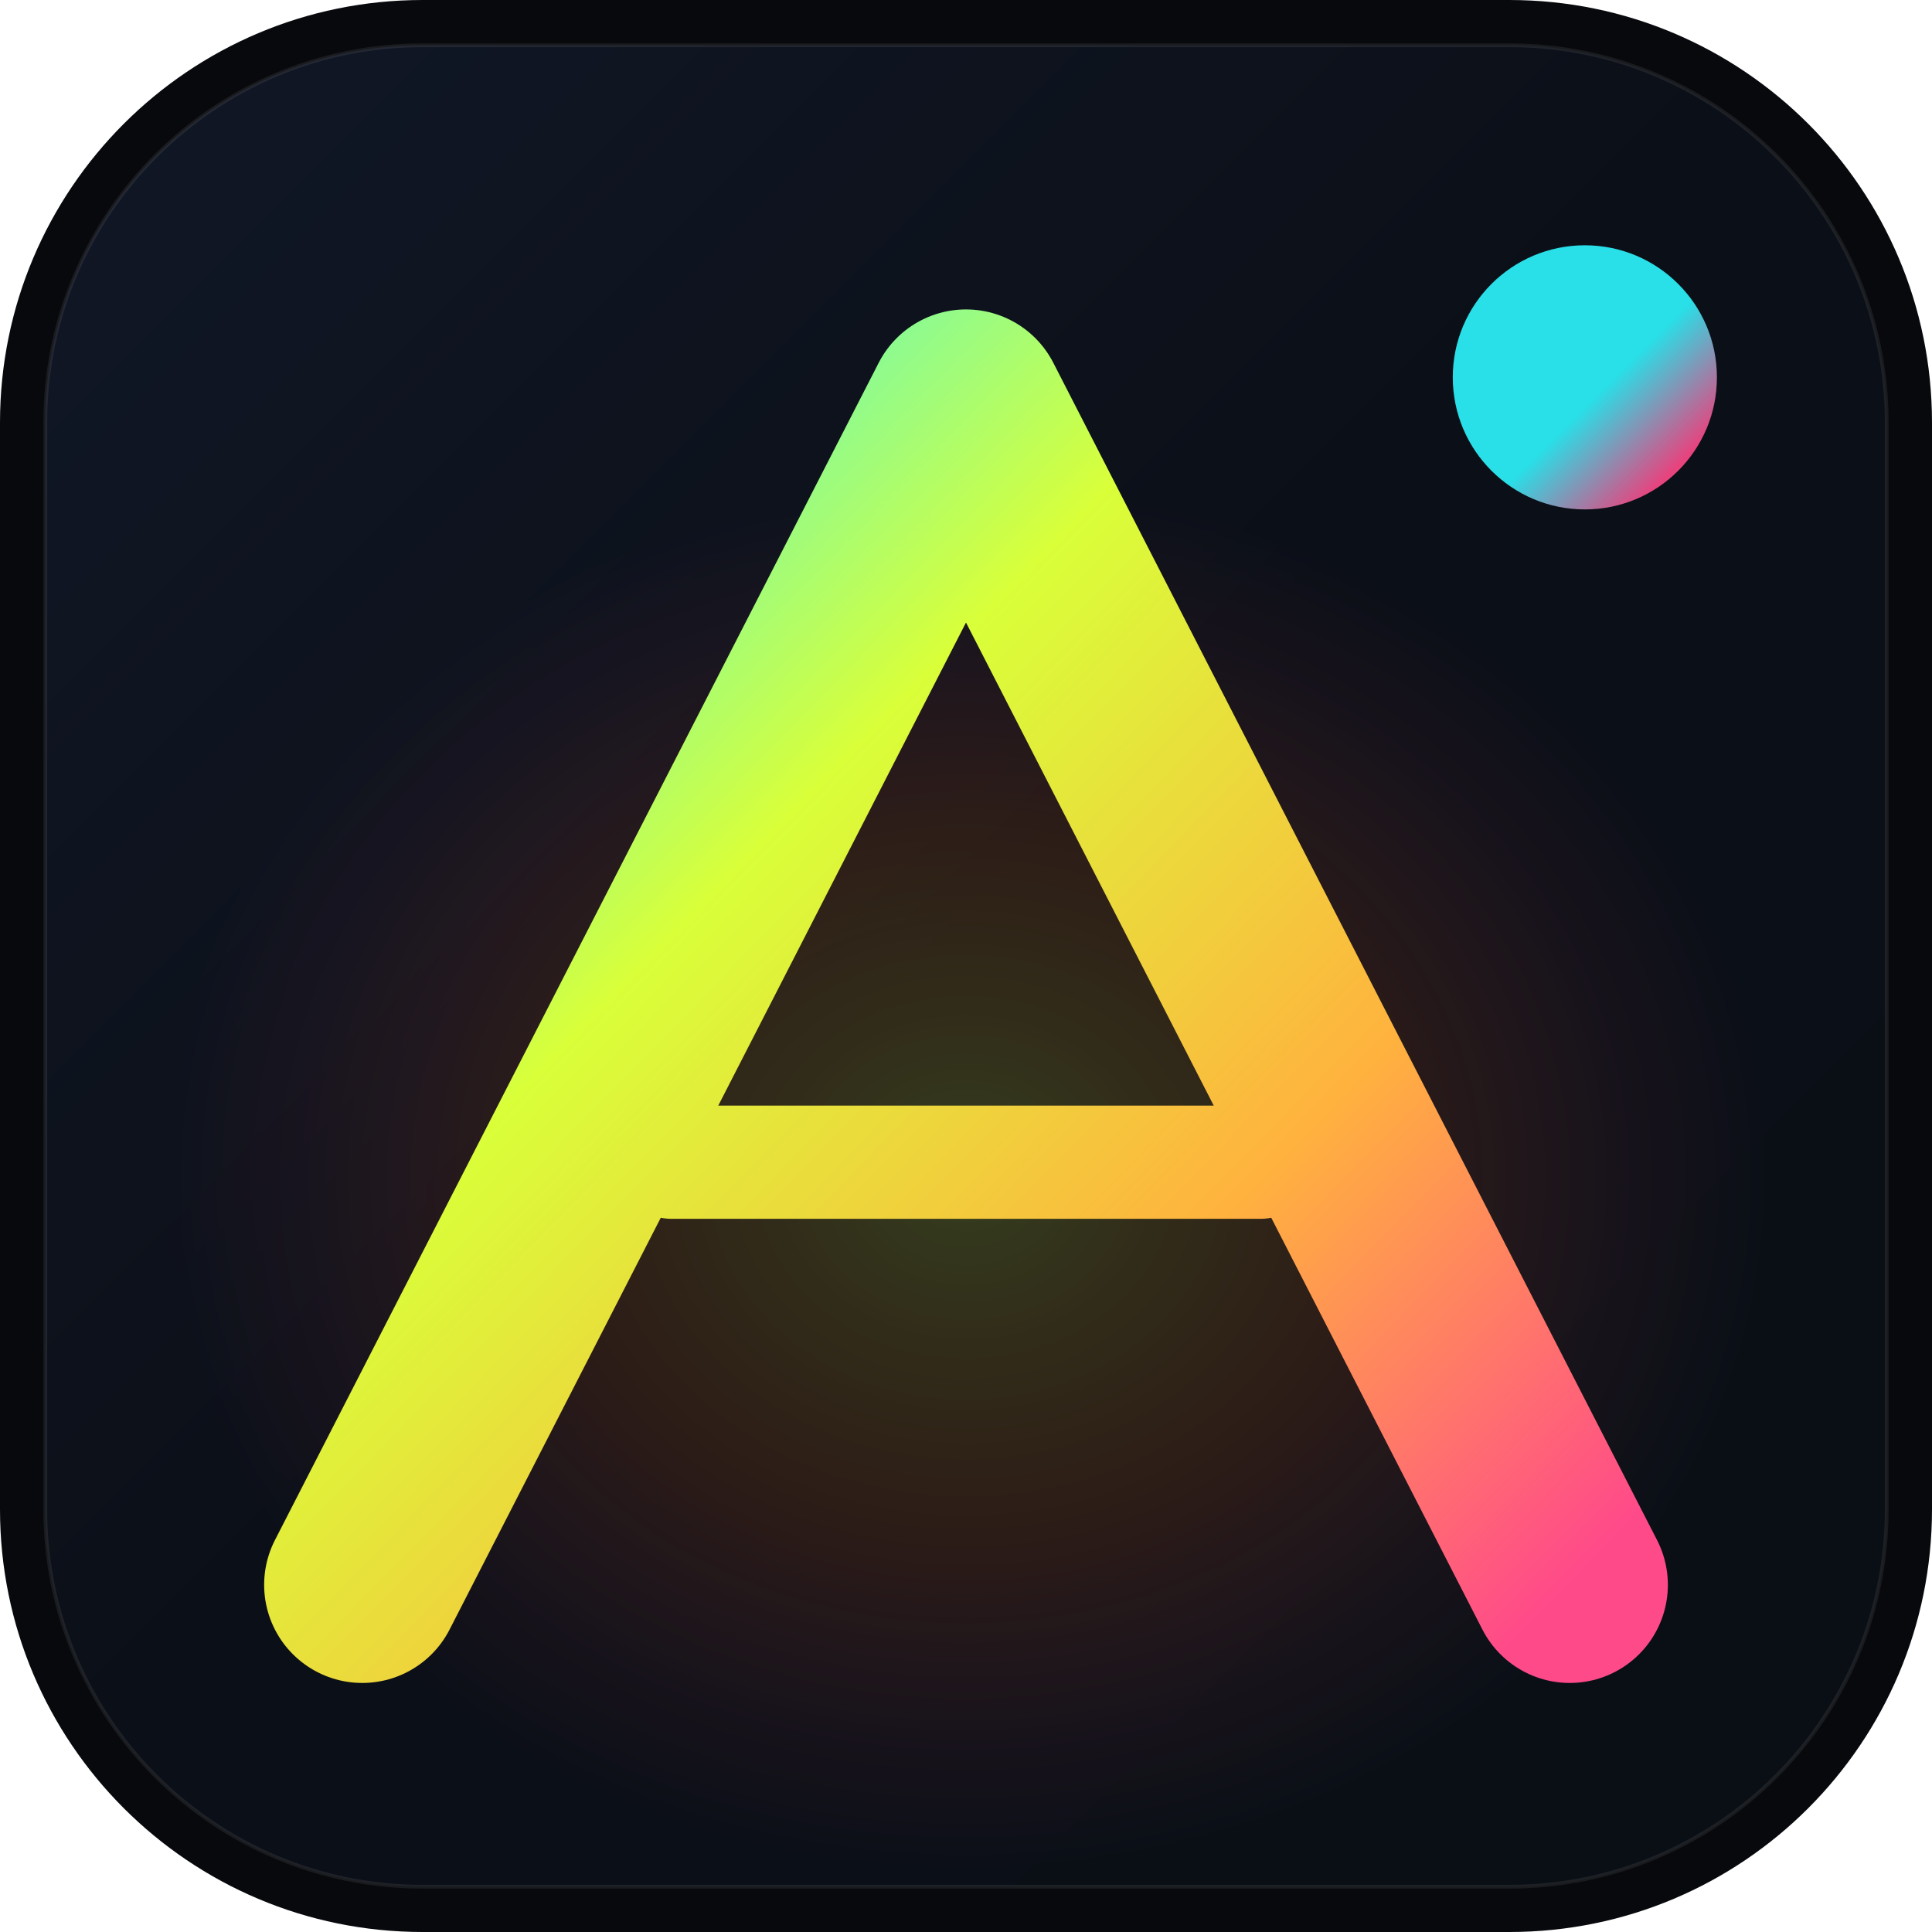
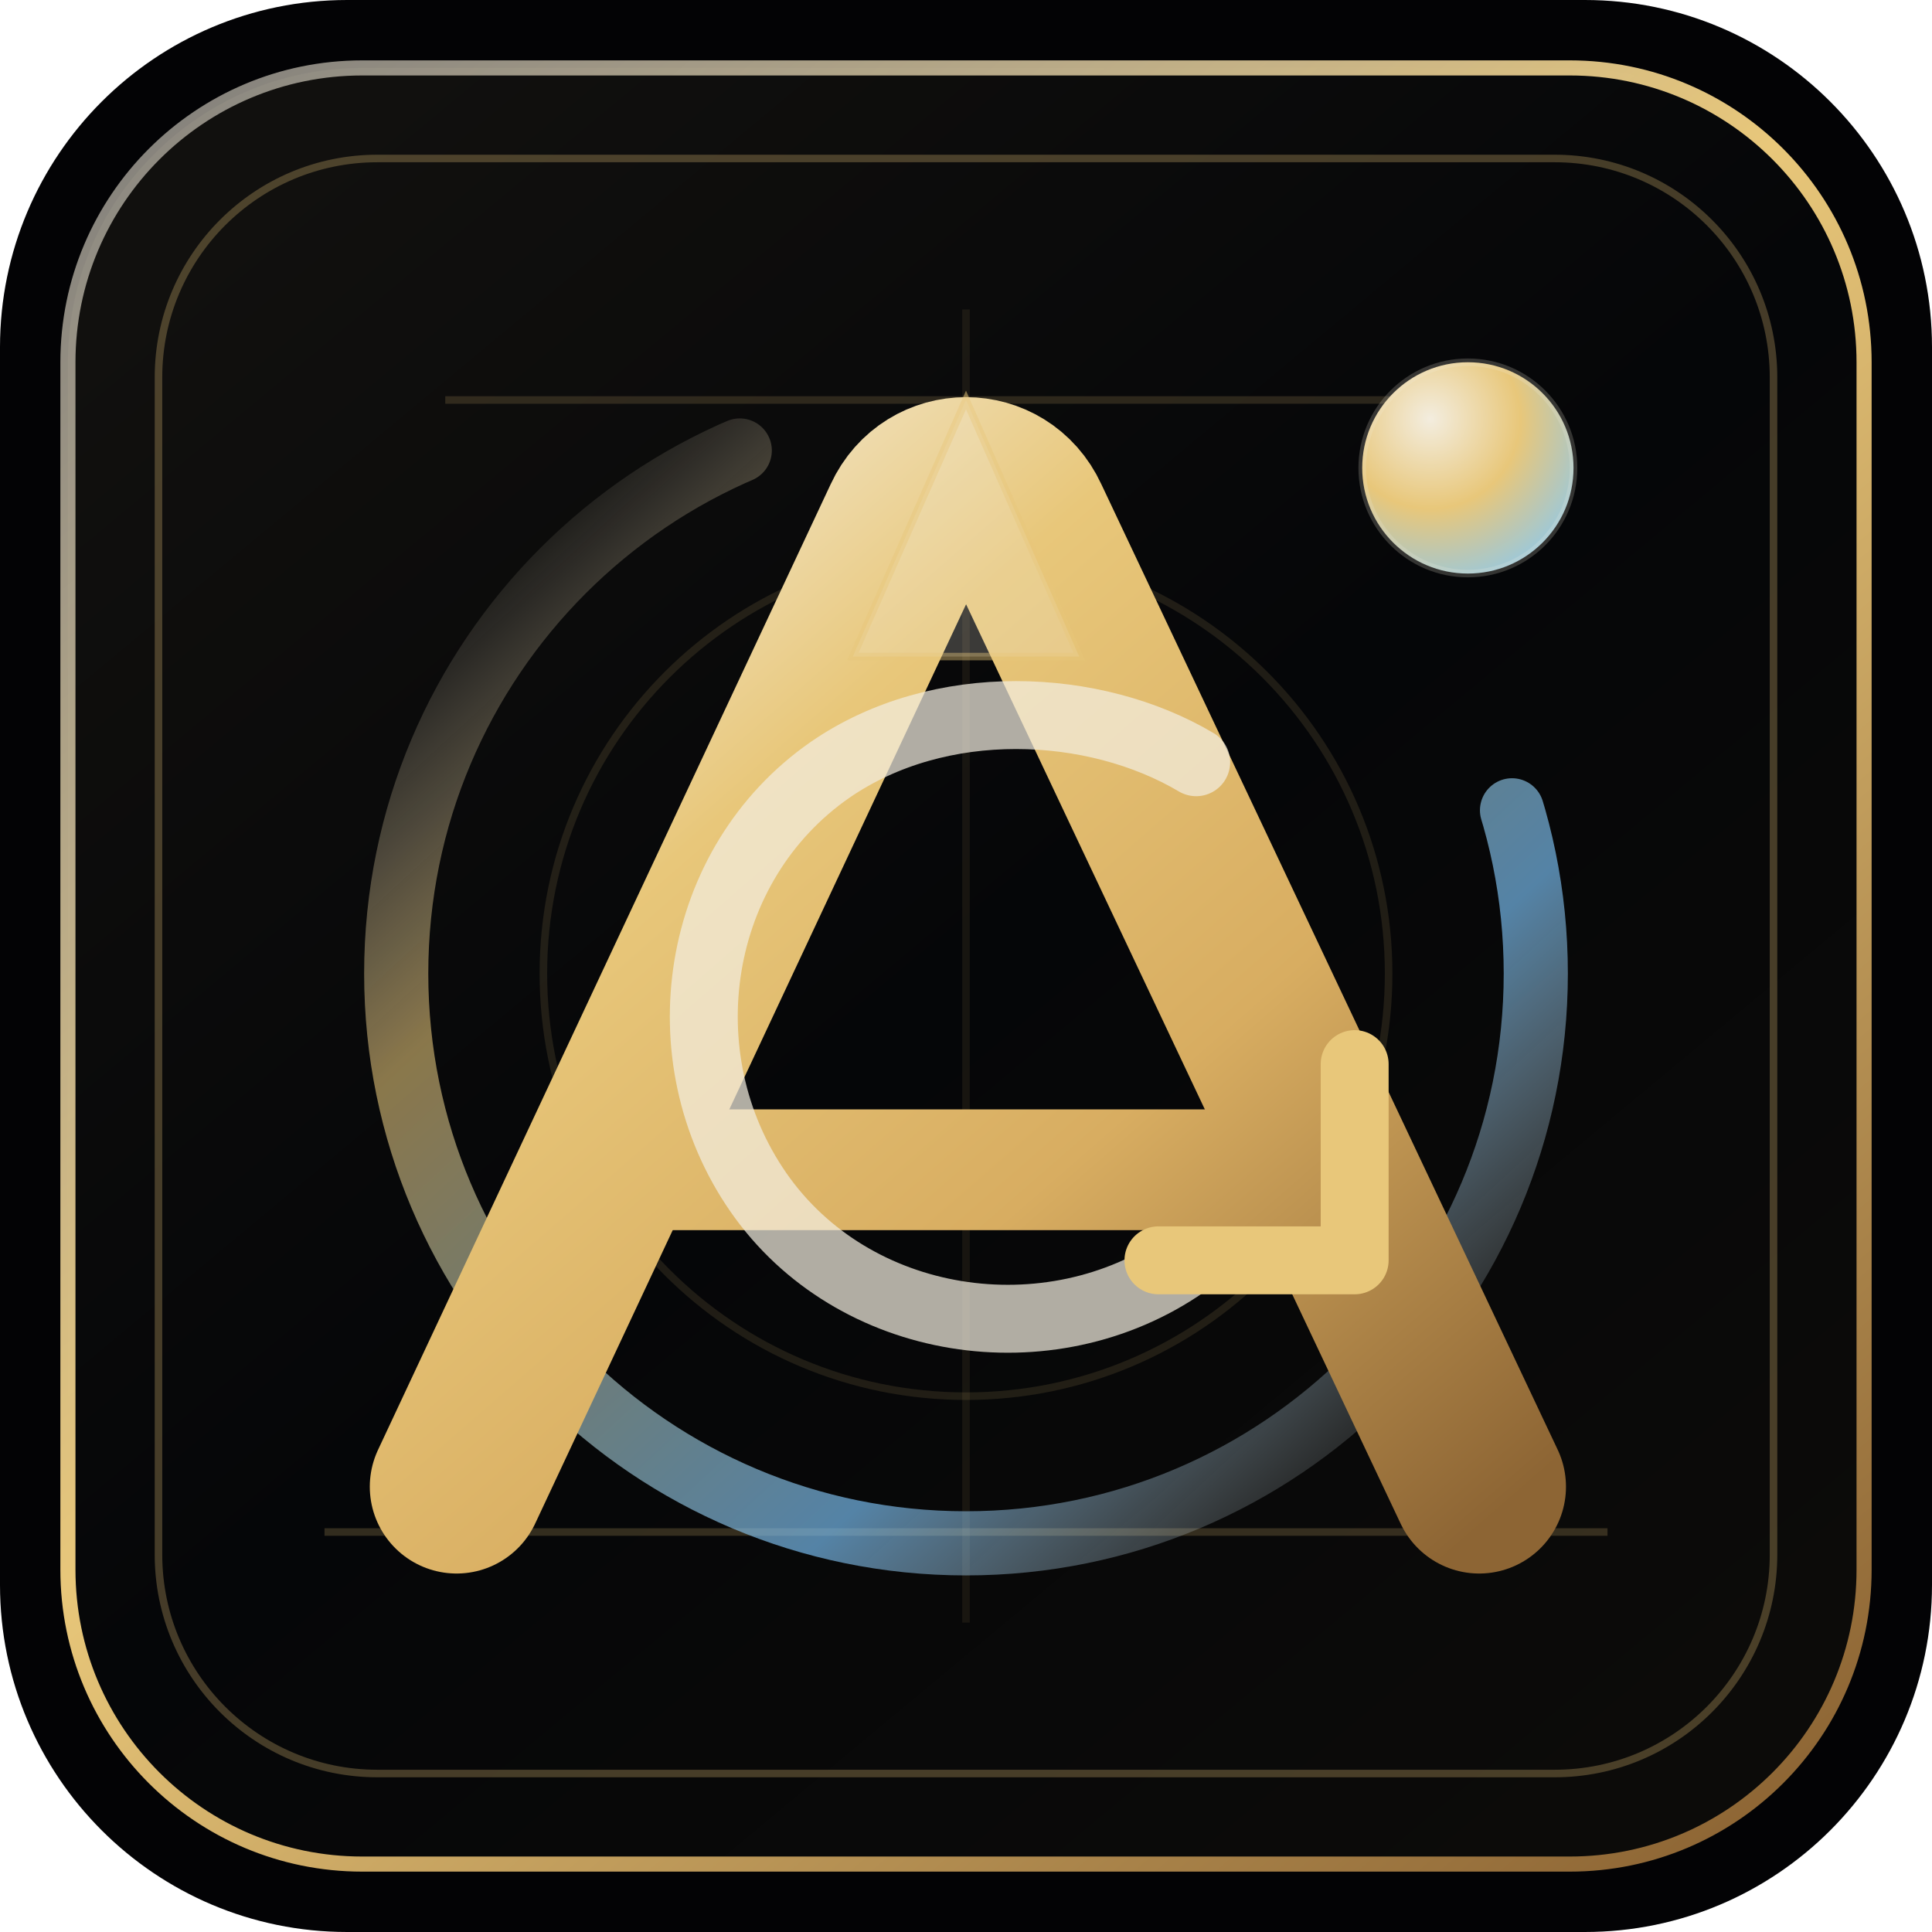
<svg xmlns="http://www.w3.org/2000/svg" width="512" height="512" viewBox="0 0 512 512" fill="none">
-   <rect width="512" height="512" rx="112" fill="#07090D" />
-   <rect x="12" y="12" width="488" height="488" rx="100" fill="url(#bg)" />
-   <rect x="12" y="12" width="488" height="488" rx="100" stroke="#FFF8E714" stroke-width="1" />
-   <ellipse cx="256" cy="312" rx="214" ry="184" fill="url(#glow)" />
-   <path d="M96 420 L256 108 L416 420" fill="none" stroke="url(#strokeGrad)" stroke-width="52" stroke-linecap="round" stroke-linejoin="round" />
-   <path d="M178 308 L334 308" fill="none" stroke="url(#strokeGrad)" stroke-width="30" stroke-linecap="round" />
-   <circle cx="420" cy="100" r="35" fill="url(#dot)" opacity="0.9" />
+   <rect width="512" height="512" rx="92" fill="#030305" />
+   <rect x="18" y="18" width="476" height="476" rx="78" fill="url(#stone)" />
+   <rect x="18" y="18" width="476" height="476" rx="78" stroke="url(#outerGold)" stroke-width="4" />
+   <rect x="42" y="42" width="428" height="428" rx="58" stroke="#E8C77A" stroke-opacity="0.28" stroke-width="2" />
+   <path d="M86 406H426" stroke="#E8C77A" stroke-opacity="0.2" stroke-width="2" />
+   <path d="M118 106H394" stroke="#E8C77A" stroke-opacity="0.16" stroke-width="2" />
+   <path d="M256 82V430" stroke="#E8C77A" stroke-opacity="0.08" stroke-width="2" />
+   <path d="M118 406L256 106L394 406" stroke="#E8C77A" stroke-opacity="0.18" stroke-width="2" />
+   <circle cx="256" cy="258" r="151" stroke="url(#orbit)" stroke-width="17" stroke-linecap="round" stroke-dasharray="650 255" />
+   <circle cx="256" cy="258" r="112" stroke="#E8C77A" stroke-opacity="0.12" stroke-width="2" />
+   <path d="M121 394L241 138C247 125 265 125 271 138L392 394" stroke="url(#marbleGold)" stroke-width="46" stroke-linecap="round" stroke-linejoin="round" />
+   <path d="M178 310H334" stroke="url(#marbleGold)" stroke-width="32" stroke-linecap="round" />
+   <path d="M317 202C290 186 249 184 220 204C184 229 176 280 201 316C226 352 278 360 314 335" stroke="#F3EDDF" stroke-opacity="0.72" stroke-width="18" stroke-linecap="round" />
+   <path d="M307 334H359V282" stroke="#E8C77A" stroke-width="18" stroke-linecap="round" stroke-linejoin="round" />
+   <path d="M256 106L286 174H226L256 106Z" fill="#F3EDDF" fill-opacity="0.22" />
+   <path d="M256 106L286 174H226L256 106Z" stroke="#E8C77A" stroke-opacity="0.42" stroke-width="2" />
+   <circle cx="389" cy="124" r="28" fill="url(#celestial)" />
+   <circle cx="389" cy="124" r="28" stroke="#F3EDDF" stroke-opacity="0.2" stroke-width="2" />
  <defs>
-     <linearGradient id="bg" x1="0" y1="0" x2="512" y2="512" gradientUnits="userSpaceOnUse">
-       <stop stop-color="#111827" />
-       <stop offset="0.5" stop-color="#0B0F17" />
-       <stop offset="1" stop-color="#0A0F16" />
+     <linearGradient id="stone" x1="80" y1="42" x2="436" y2="470" gradientUnits="userSpaceOnUse">
+       <stop stop-color="#11100E" />
+       <stop offset="0.5" stop-color="#050608" />
+       <stop offset="1" stop-color="#0C0B09" />
    </linearGradient>
-     <radialGradient id="glow" cx="0" cy="0" r="1" gradientUnits="userSpaceOnUse" gradientTransform="translate(256 312) rotate(90) scale(184 214)">
-       <stop stop-color="#D9FF39" stop-opacity="0.20" />
-       <stop offset="0.5" stop-color="#FF7112" stop-opacity="0.14" />
-       <stop offset="1" stop-color="#FF4A8A" stop-opacity="0" />
+     <linearGradient id="outerGold" x1="58" y1="22" x2="456" y2="494" gradientUnits="userSpaceOnUse">
+       <stop stop-color="#F3EDDF" stop-opacity="0.55" />
+       <stop offset="0.45" stop-color="#E8C77A" />
+       <stop offset="1" stop-color="#8D6534" />
+     </linearGradient>
+     <linearGradient id="marbleGold" x1="141" y1="119" x2="391" y2="406" gradientUnits="userSpaceOnUse">
+       <stop stop-color="#F5EFE0" />
+       <stop offset="0.28" stop-color="#E8C77A" />
+       <stop offset="0.62" stop-color="#D8AD61" />
+       <stop offset="1" stop-color="#8D6534" />
+     </linearGradient>
+     <linearGradient id="orbit" x1="143" y1="126" x2="386" y2="390" gradientUnits="userSpaceOnUse">
+       <stop stop-color="#F3EDDF" stop-opacity="0" />
+       <stop offset="0.25" stop-color="#E8C77A" stop-opacity="0.58" />
+       <stop offset="0.72" stop-color="#7FC8FF" stop-opacity="0.64" />
+       <stop offset="1" stop-color="#F3EDDF" stop-opacity="0" />
+     </linearGradient>
+     <radialGradient id="celestial" cx="0" cy="0" r="1" gradientUnits="userSpaceOnUse" gradientTransform="translate(379 111) rotate(52) scale(53)">
+       <stop stop-color="#F3EDDF" />
+       <stop offset="0.45" stop-color="#E8C77A" />
+       <stop offset="1" stop-color="#7FC8FF" />
    </radialGradient>
-     <linearGradient id="strokeGrad" x1="96" y1="108" x2="416" y2="420" gradientUnits="userSpaceOnUse">
-       <stop stop-color="#2CF6FF" />
-       <stop offset="0.35" stop-color="#D9FF39" />
-       <stop offset="0.7" stop-color="#FFB23E" />
-       <stop offset="1" stop-color="#FF4A8A" />
-     </linearGradient>
-     <linearGradient id="dot" x1="410" y1="118" x2="430" y2="138" gradientUnits="userSpaceOnUse">
-       <stop stop-color="#2CF6FF" />
-       <stop offset="1" stop-color="#FF4A8A" />
-     </linearGradient>
  </defs>
</svg>
